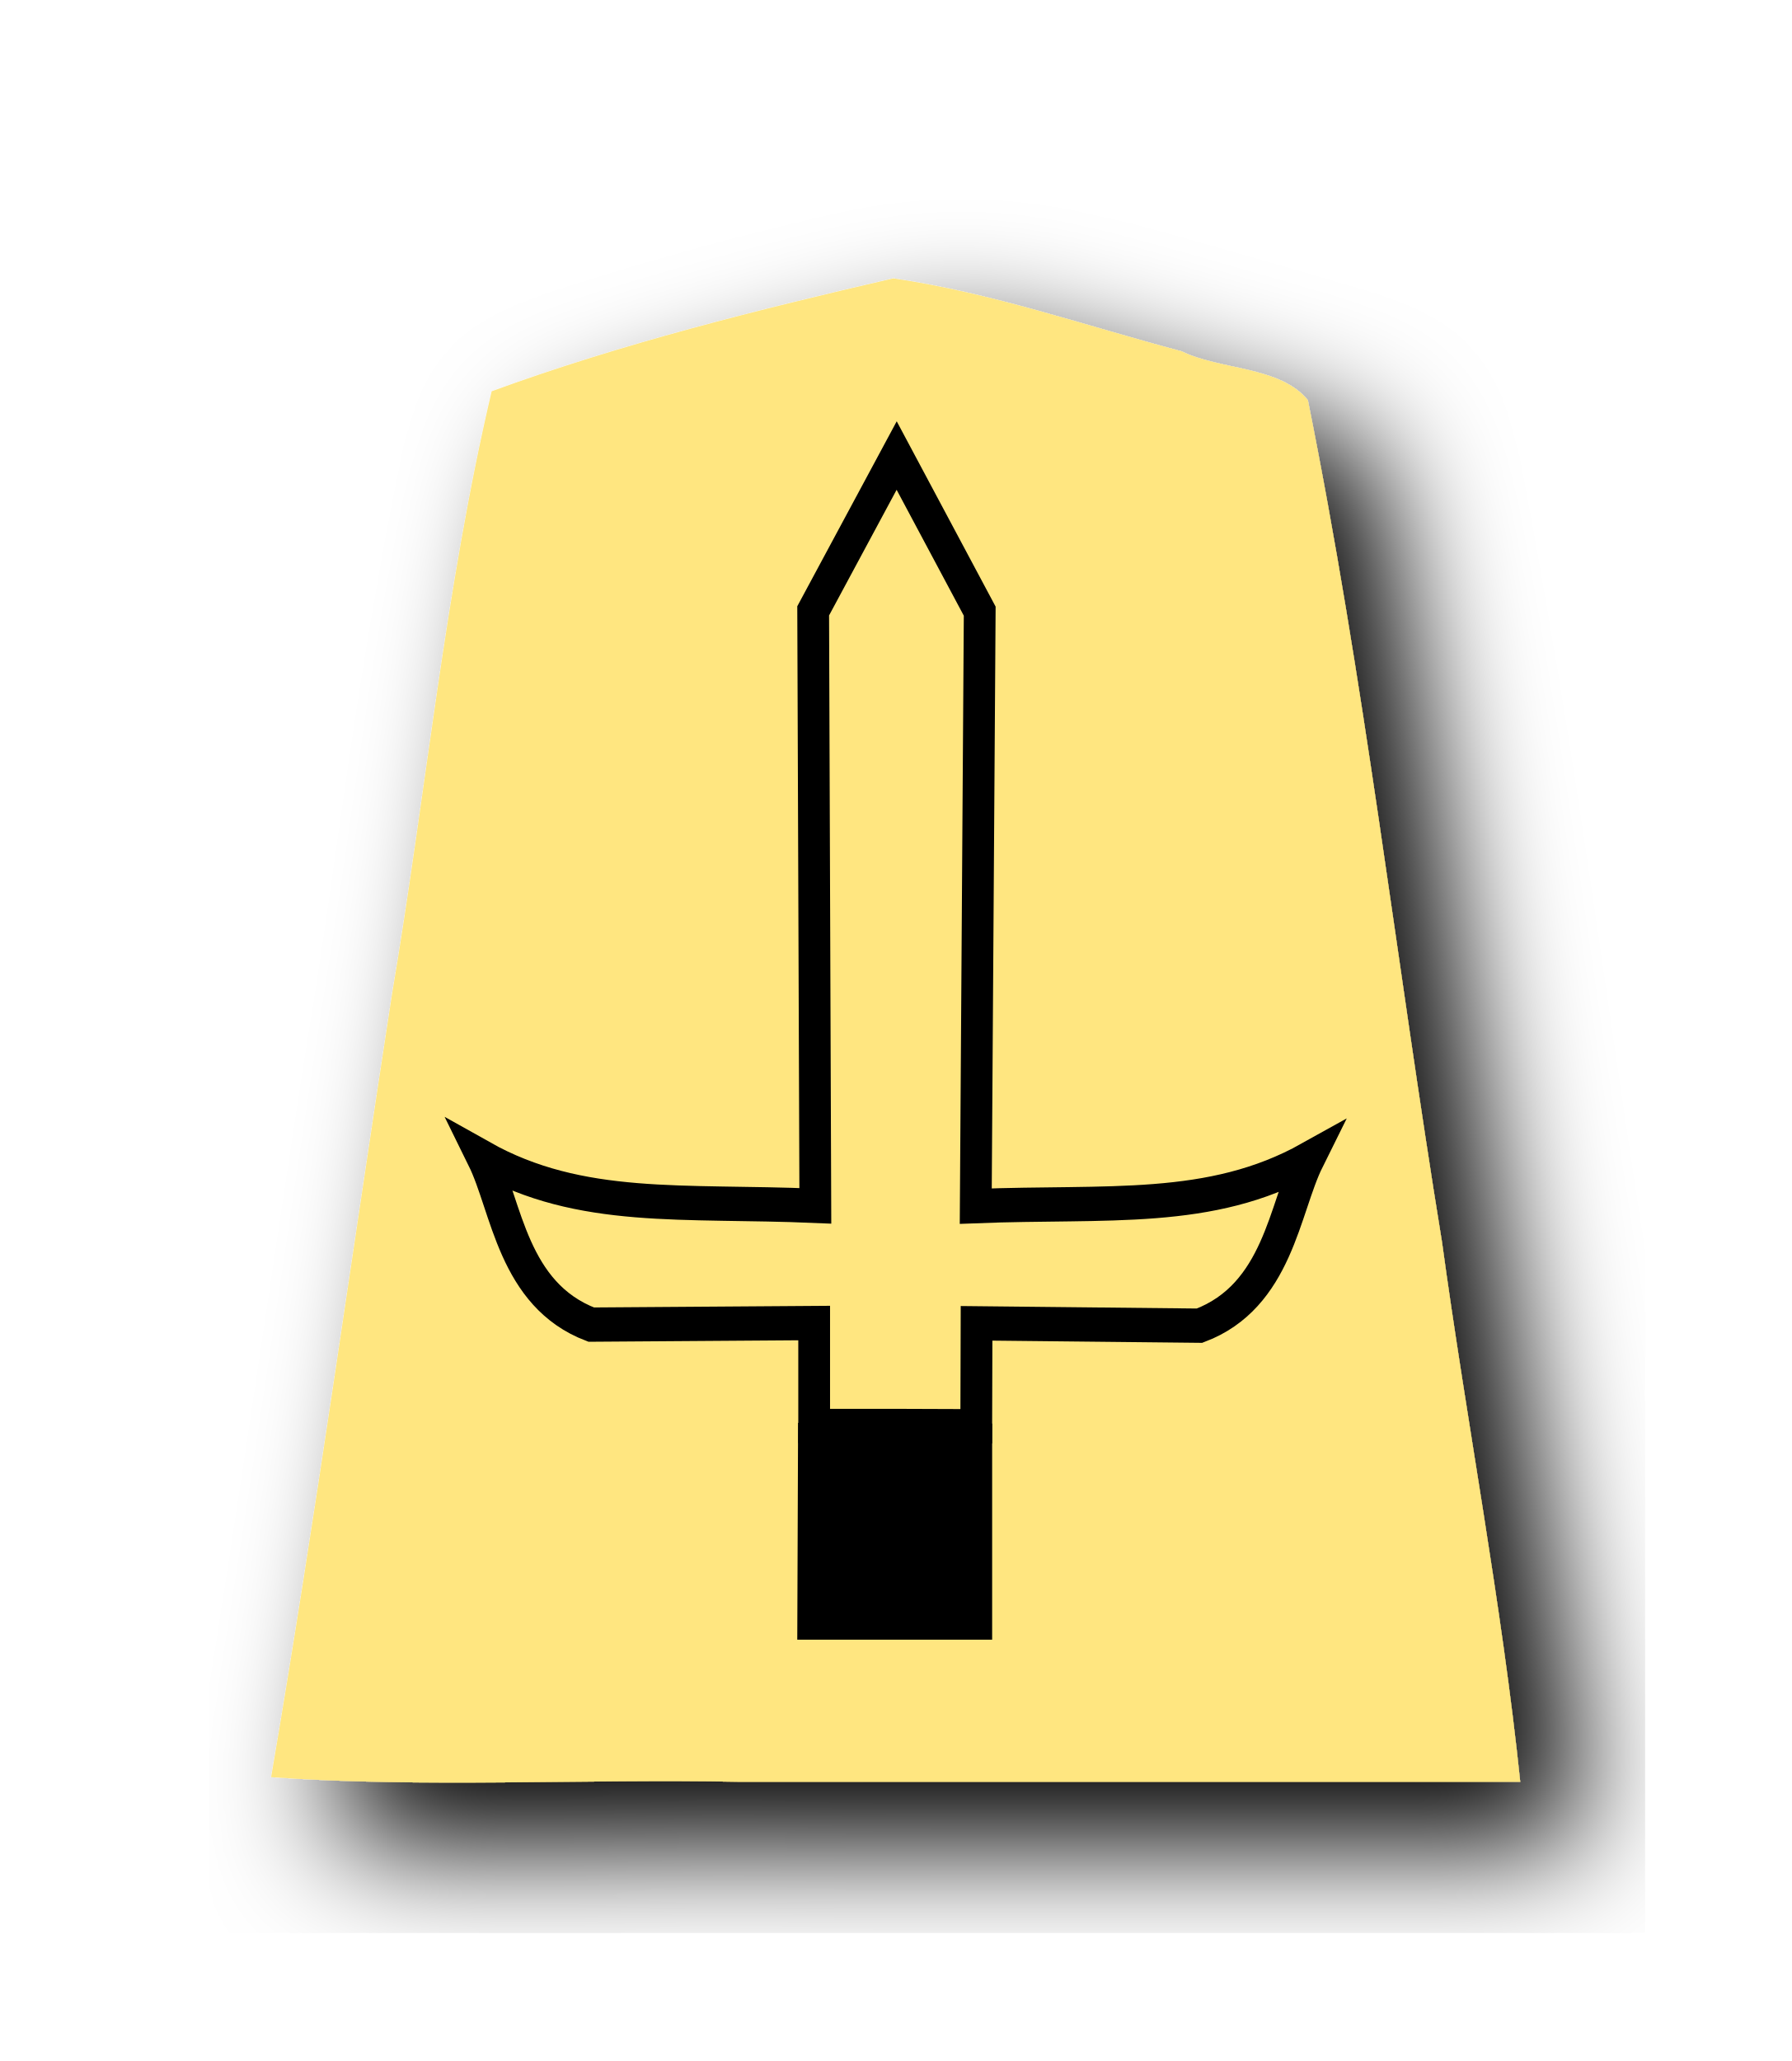
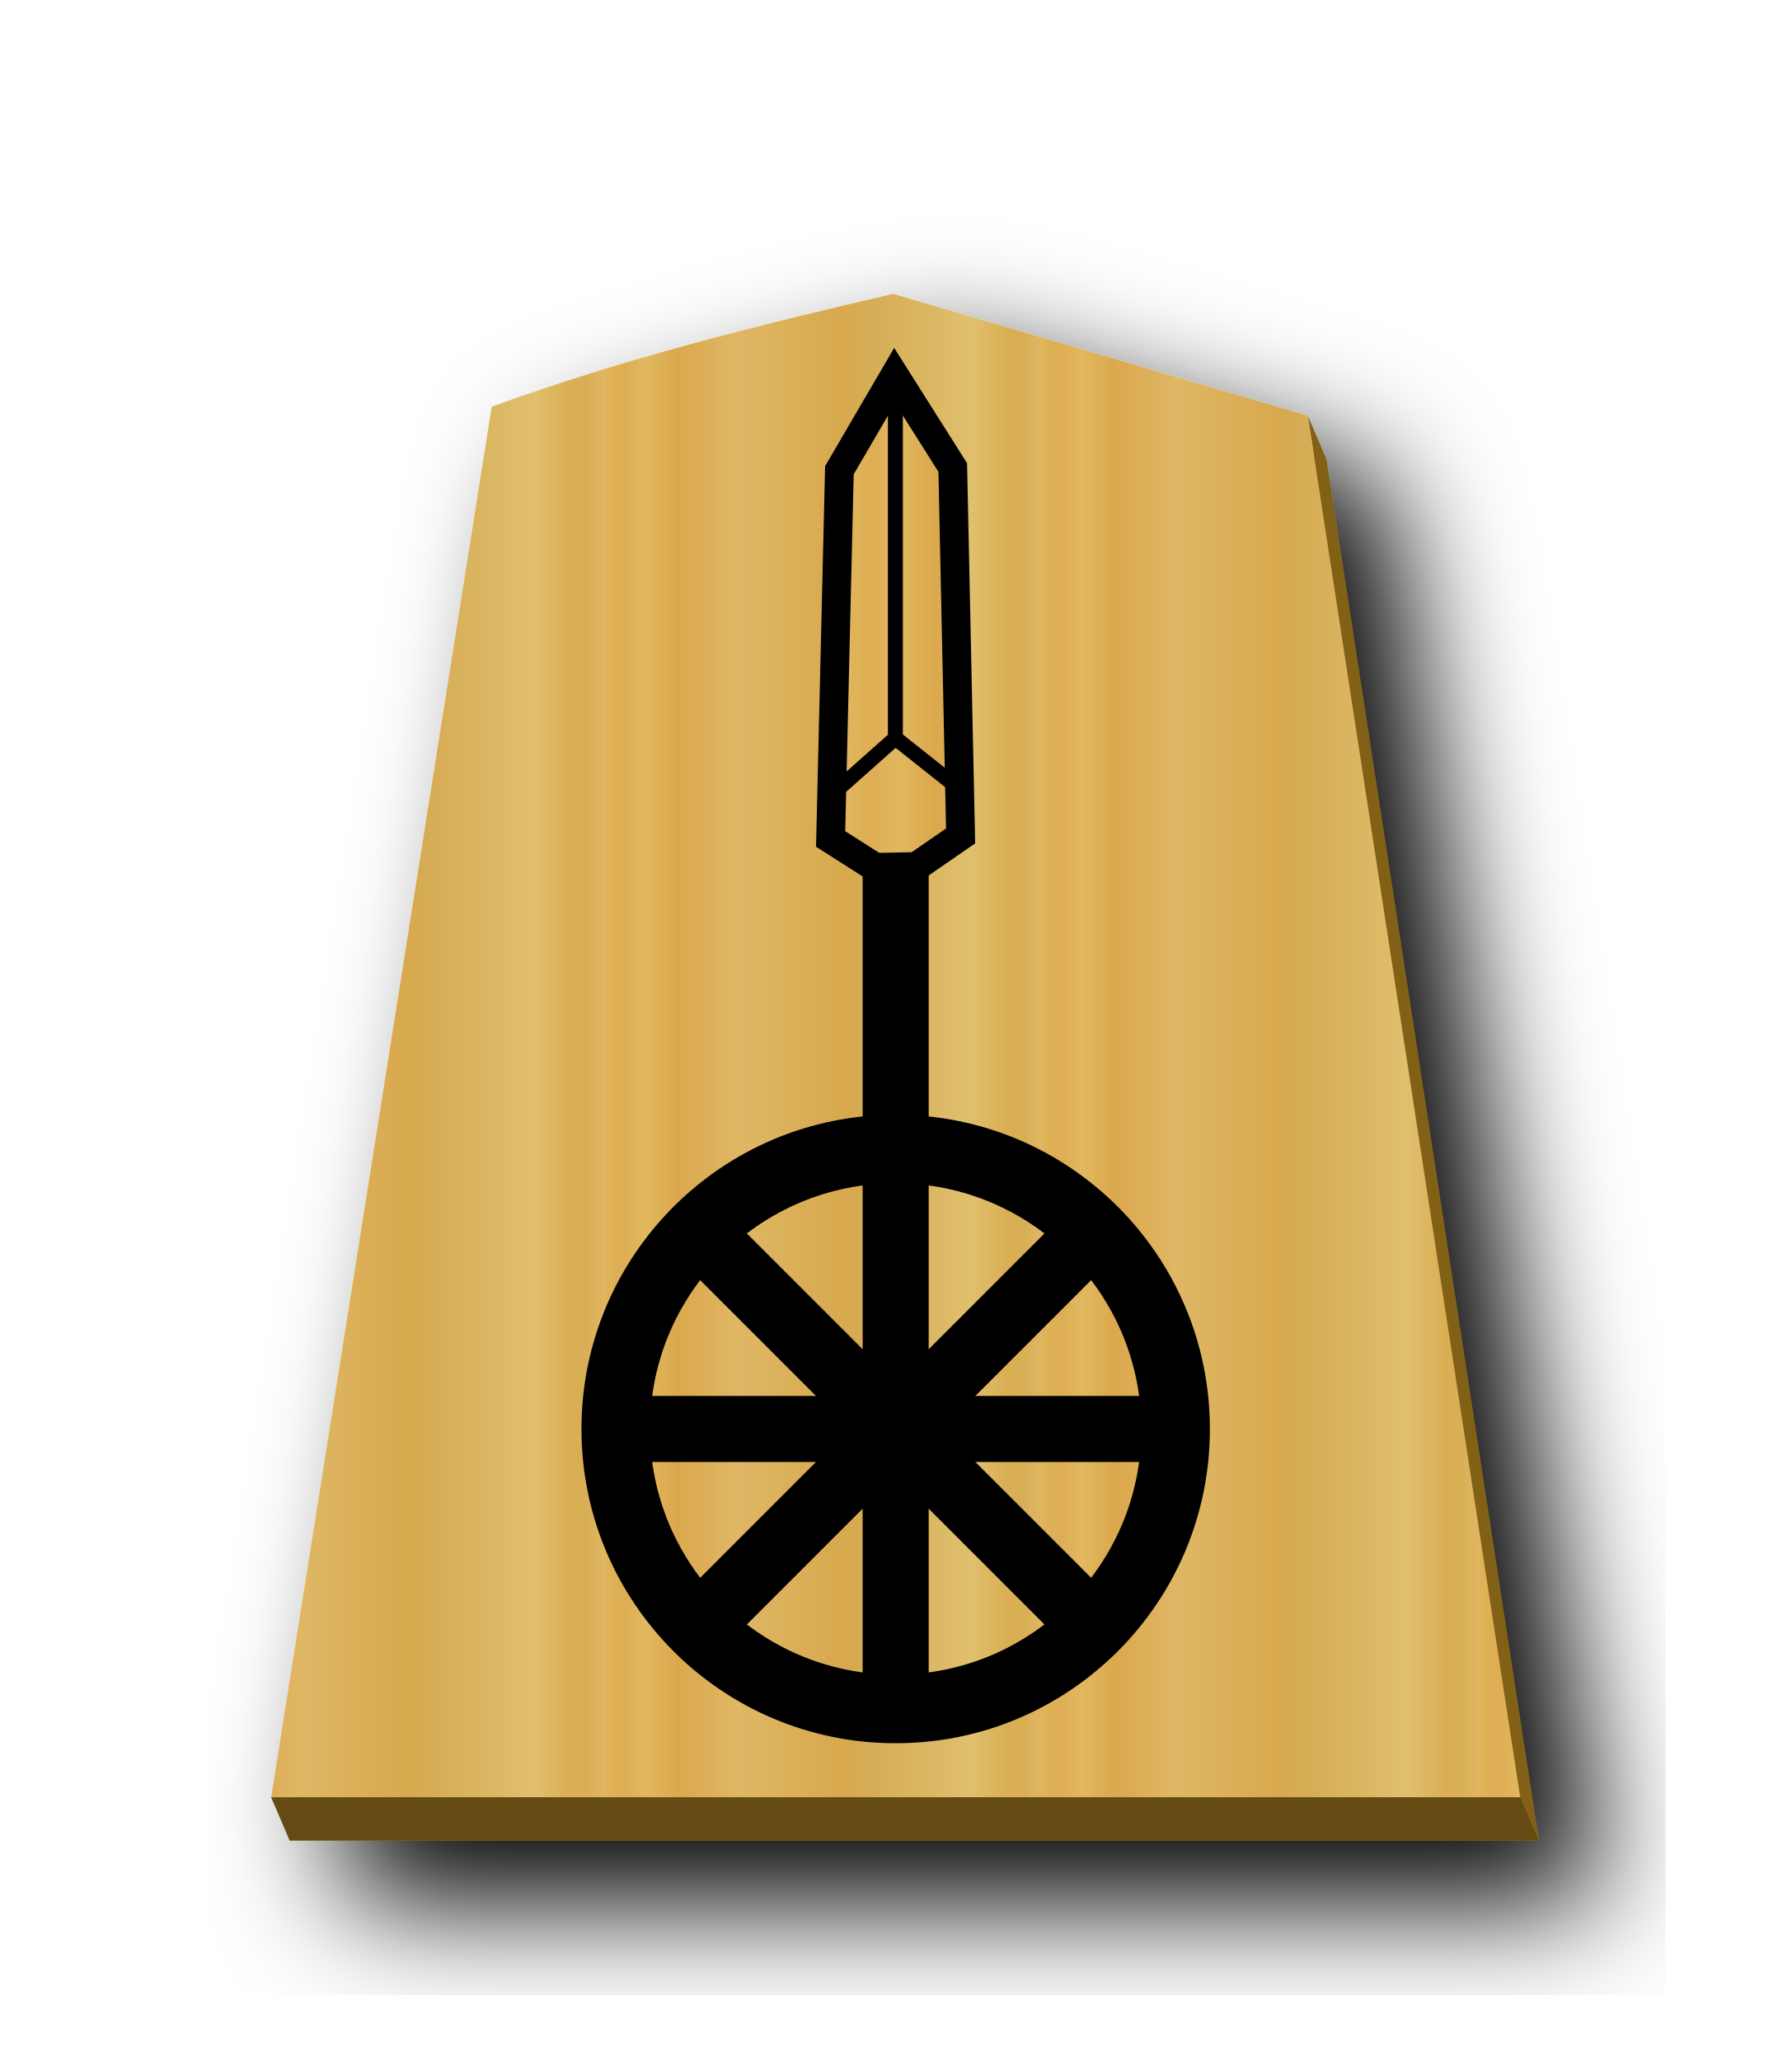
- <svg xmlns="http://www.w3.org/2000/svg" width="52.157" height="60" version="1.1" id="svg1717">
+ <svg xmlns="http://www.w3.org/2000/svg" xmlns:xlink="http://www.w3.org/1999/xlink" width="52.157" height="60" version="1.1" id="svg1717">
  <defs id="defs1721">
    <filter style="color-interpolation-filters:sRGB" id="filter1552">
      <feFlood flood-opacity="0.498" flood-color="rgb(0,0,0)" result="flood" id="feFlood1542" />
      <feComposite in="flood" in2="SourceGraphic" operator="in" result="composite1" id="feComposite1544" />
      <feGaussianBlur in="composite1" stdDeviation="2.5" result="blur" id="feGaussianBlur1546" />
      <feOffset dx="4.57967e-15" dy="4.41314e-15" result="offset" id="feOffset1548" />
      <feComposite in="SourceGraphic" in2="offset" operator="over" result="composite2" id="feComposite1550" />
    </filter>
    <filter style="color-interpolation-filters:sRGB" id="filter1540">
      <feFlood flood-opacity="0.498" flood-color="rgb(0,0,0)" result="flood" id="feFlood1530" />
      <feComposite in="flood" in2="SourceGraphic" operator="in" result="composite1" id="feComposite1532" />
      <feGaussianBlur in="composite1" stdDeviation="2.5" result="blur" id="feGaussianBlur1534" />
      <feOffset dx="4.57967e-15" dy="4.41314e-15" result="offset" id="feOffset1536" />
      <feComposite in="SourceGraphic" in2="offset" operator="over" result="composite2" id="feComposite1538" />
    </filter>
    <filter id="drop-shadow-9">
      <feGaussianBlur in="SourceAlpha" result="blur" stdDeviation="2" id="feGaussianBlur5056" />
      <feOffset result="offsetBlur" dx="2" dy="2" id="feOffset5058" />
      <feBlend in="SourceGraphic" in2="offsetBlur" mode="normal" id="feBlend5060" />
    </filter>
    <filter id="drop-shadow-2">
      <feGaussianBlur in="SourceAlpha" result="blur" stdDeviation="2" id="feGaussianBlur6807" />
      <feOffset result="offsetBlur" dx="2" dy="2" id="feOffset6809" />
      <feBlend in="SourceGraphic" in2="offsetBlur" mode="normal" id="feBlend6811" />
    </filter>
    <filter id="drop-shadow-2-8">
      <feGaussianBlur in="SourceAlpha" result="blur" stdDeviation="2" id="feGaussianBlur6807-2" />
      <feOffset result="offsetBlur" dx="2" dy="2" id="feOffset6809-8" />
      <feBlend in="SourceGraphic" in2="offsetBlur" mode="normal" id="feBlend6811-0" />
    </filter>
    <filter id="drop-shadow-6">
      <feGaussianBlur in="SourceAlpha" result="blur" stdDeviation="2" id="feGaussianBlur5056-9" />
      <feOffset result="offsetBlur" dx="2" dy="2" id="feOffset5058-0" />
      <feBlend in="SourceGraphic" in2="offsetBlur" mode="normal" id="feBlend5060-9" />
    </filter>
    <filter id="drop-shadow-27">
      <feGaussianBlur in="SourceAlpha" result="blur" stdDeviation="2" id="feGaussianBlur5056-5" />
      <feOffset result="offsetBlur" dx="2" dy="2" id="feOffset5058-6" />
      <feBlend in="SourceGraphic" in2="offsetBlur" mode="normal" id="feBlend5060-96" />
    </filter>
    <filter id="drop-shadow-2-88">
      <feGaussianBlur in="SourceAlpha" result="blur" stdDeviation="2" id="feGaussianBlur6807-1" />
      <feOffset result="offsetBlur" dx="2" dy="2" id="feOffset6809-5" />
      <feBlend in="SourceGraphic" in2="offsetBlur" mode="normal" id="feBlend6811-7" />
    </filter>
    <filter id="drop-shadow-2-6">
      <feGaussianBlur in="SourceAlpha" result="blur" stdDeviation="2" id="feGaussianBlur6807-4" />
      <feOffset result="offsetBlur" dx="2" dy="2" id="feOffset6809-6" />
      <feBlend in="SourceGraphic" in2="offsetBlur" mode="normal" id="feBlend6811-8" />
    </filter>
    <filter id="drop-shadow-62">
      <feGaussianBlur in="SourceAlpha" result="blur" stdDeviation="2" id="feGaussianBlur5056-7" />
      <feOffset result="offsetBlur" dx="2" dy="2" id="feOffset5058-9" />
      <feBlend in="SourceGraphic" in2="offsetBlur" mode="normal" id="feBlend5060-1" />
    </filter>
    <filter id="drop-shadow-1">
      <feGaussianBlur in="SourceAlpha" result="blur" stdDeviation="2" id="feGaussianBlur5056-0" />
      <feOffset result="offsetBlur" dx="2" dy="2" id="feOffset5058-7" />
      <feBlend in="SourceGraphic" in2="offsetBlur" mode="normal" id="feBlend5060-4" />
    </filter>
    <filter id="drop-shadow-2-67">
      <feGaussianBlur in="SourceAlpha" result="blur" stdDeviation="2" id="feGaussianBlur6807-7" />
      <feOffset result="offsetBlur" dx="2" dy="2" id="feOffset6809-4" />
      <feBlend in="SourceGraphic" in2="offsetBlur" mode="normal" id="feBlend6811-74" />
    </filter>
    <filter id="drop-shadow-2-86">
      <feGaussianBlur in="SourceAlpha" result="blur" stdDeviation="2" id="feGaussianBlur6807-6" />
      <feOffset result="offsetBlur" dx="2" dy="2" id="feOffset6809-9" />
      <feBlend in="SourceGraphic" in2="offsetBlur" mode="normal" id="feBlend6811-1" />
    </filter>
    <filter id="drop-shadow-22">
      <feGaussianBlur in="SourceAlpha" result="blur" stdDeviation="2" id="feGaussianBlur5056-0-5" />
      <feOffset result="offsetBlur" dx="2" dy="2" id="feOffset5058-0-0" />
      <feBlend in="SourceGraphic" in2="offsetBlur" mode="normal" id="feBlend5060-0" />
    </filter>
    <filter id="drop-shadow-2-8-6">
      <feGaussianBlur in="SourceAlpha" result="blur" stdDeviation="2" id="feGaussianBlur6807-40" />
      <feOffset result="offsetBlur" dx="2" dy="2" id="feOffset6809-4-3" />
      <feBlend in="SourceGraphic" in2="offsetBlur" mode="normal" id="feBlend6811-3" />
    </filter>
    <filter id="drop-shadow-5">
      <feGaussianBlur in="SourceAlpha" result="blur" stdDeviation="2" id="feGaussianBlur5056-6" />
      <feOffset result="offsetBlur" dx="2" dy="2" id="feOffset5058-2" />
      <feBlend in="SourceGraphic" in2="offsetBlur" mode="normal" id="feBlend5060-8" />
    </filter>
    <filter id="drop-shadow-5-9">
      <feGaussianBlur in="SourceAlpha" result="blur" stdDeviation="2" id="feGaussianBlur5056-6-0" />
      <feOffset result="offsetBlur" dx="2" dy="2" id="feOffset5058-2-0" />
      <feBlend in="SourceGraphic" in2="offsetBlur" mode="normal" id="feBlend5060-8-3" />
    </filter>
    <filter id="drop-shadow-2-84">
      <feGaussianBlur in="SourceAlpha" result="blur" stdDeviation="2" id="feGaussianBlur6807-9" />
      <feOffset result="offsetBlur" dx="2" dy="2" id="feOffset6809-5-9" />
      <feBlend in="SourceGraphic" in2="offsetBlur" mode="normal" id="feBlend6811-1-9" />
    </filter>
    <filter id="drop-shadow-2-84-4">
      <feGaussianBlur in="SourceAlpha" result="blur" stdDeviation="2" id="feGaussianBlur6807-9-5" />
      <feOffset result="offsetBlur" dx="2" dy="2" id="feOffset6809-5-7" />
      <feBlend in="SourceGraphic" in2="offsetBlur" mode="normal" id="feBlend6811-1-1" />
    </filter>
    <filter id="drop-shadow-5-1">
      <feGaussianBlur in="SourceAlpha" result="blur" stdDeviation="2" id="feGaussianBlur5056-6-9" />
      <feOffset result="offsetBlur" dx="2" dy="2" id="feOffset5058-2-6" />
      <feBlend in="SourceGraphic" in2="offsetBlur" mode="normal" id="feBlend5060-8-9" />
    </filter>
+     <linearGradient id="linearGradient12530">
+       <stop style="stop-color:#dfb459;stop-opacity:1" offset="0" id="stop12526" />
+       <stop id="stop16843" offset="0.042" style="stop-color:#dead54;stop-opacity:1" />
+       <stop id="stop12556" offset="0.093" style="stop-color:#e1b85f;stop-opacity:1" />
+       <stop id="stop12532" offset="0.165" style="stop-color:#dba84d;stop-opacity:1" />
+       <stop style="stop-color:#dfb765;stop-opacity:1" offset="0.305" id="stop12564" />
+       <stop style="stop-color:#d8a94e;stop-opacity:1" offset="0.539" id="stop12558" />
+       <stop id="stop12562" offset="0.586" style="stop-color:#d5ab53;stop-opacity:1" />
+       <stop style="stop-color:#e0bf6e;stop-opacity:1" offset="0.84" id="stop12534" />
+       <stop id="stop16845" offset="0.924" style="stop-color:#daae52;stop-opacity:1" />
+       <stop id="stop12560" offset="0.962" style="stop-color:#d9af57;stop-opacity:1" />
+       <stop style="stop-color:#e1b663;stop-opacity:1" offset="1" id="stop12528" />
+     </linearGradient>
+     <filter id="drop-shadow-22-6">
+       <feGaussianBlur in="SourceAlpha" result="blur" stdDeviation="2" id="feGaussianBlur5056-0-5-2" />
+       <feOffset result="offsetBlur" dx="2" dy="2" id="feOffset5058-0-0-8" />
+       <feBlend in="SourceGraphic" in2="offsetBlur" mode="normal" id="feBlend5060-0-9" />
+     </filter>
+     <linearGradient xlink:href="#linearGradient12530" id="linearGradient65888" x1="287.356" y1="53.513" x2="301.335" y2="53.513" gradientUnits="userSpaceOnUse" spreadMethod="repeat" />
+     <filter id="drop-shadow-5-1-2">
+       <feGaussianBlur in="SourceAlpha" result="blur" stdDeviation="2" id="feGaussianBlur5056-6-9-6" />
+       <feOffset result="offsetBlur" dx="2" dy="2" id="feOffset5058-2-6-3" />
+       <feBlend in="SourceGraphic" in2="offsetBlur" mode="normal" id="feBlend5060-8-9-2" />
+     </filter>
+     <filter id="drop-shadow-5-1-2-4">
+       <feGaussianBlur in="SourceAlpha" result="blur" stdDeviation="2" id="feGaussianBlur5056-6-9-8" />
+       <feOffset result="offsetBlur" dx="2" dy="2" id="feOffset5058-2-6-5" />
+       <feBlend in="SourceGraphic" in2="offsetBlur" mode="normal" id="feBlend5060-8-9-1" />
+     </filter>
+     <linearGradient xlink:href="#linearGradient12530" id="linearGradient68138" x1="214.813" y1="1248.905" x2="366.351" y2="1248.905" gradientUnits="userSpaceOnUse" spreadMethod="repeat" />
  </defs>
  <filter id="drop-shadow">
    <feGaussianBlur in="SourceAlpha" result="blur" stdDeviation="2" id="feGaussianBlur1692" />
    <feOffset result="offsetBlur" dx="2" dy="2" id="feOffset1694" />
    <feBlend in="SourceGraphic" in2="offsetBlur" mode="normal" id="feBlend1696" />
  </filter>
-   <g transform="translate(-278.4241,-23.52424)" style="display:inline;fill:#ffe680" id="g8374">
-     <g style="display:inline;fill:#ffe680;filter:url(#drop-shadow-5-1)" id="g5079-1-9" transform="matrix(0.9107117,0,0,0.9107117,314.413,25.94909)">
-       <path style="fill:#ffe680" id="path5063-7-5" d="m -10.96,6.237 c -4.319,1 -8.69,2.088 -12.838,3.608 -1.492,6.331 -2.103,12.88 -3.191,19.305 -1.285,8.332 -2.439,16.689 -3.86,24.997 4.847,0.346 10,0.05 14.963,0.148 H 9.085 c -0.585,-5.657 -1.718,-11.523 -2.502,-17.26 -1.462,-8.96 -2.486,-18.012 -4.288,-26.903 -0.885,-1.093 -2.799,-0.957 -4.037,-1.564 -3.053,-0.81 -6.099,-1.875 -9.218,-2.332 z" />
+   <g transform="translate(-278.4241,-23.07481)" style="display:inline;fill-opacity:1;fill:url(#linearGradient65888)" id="g8374">
+     <g style="display:inline;filter:url(#drop-shadow-5-1);fill-opacity:1.0;fill:url(#linearGradient65888)" id="g5079-1-9" transform="matrix(0.9107117,0,0,0.9107117,314.413,25.94909)">
+       <path style="fill:#826015;fill-opacity:1;stroke-width:0.911" d="M 26.547 9.812 C 22.614 10.723 18.633 11.715 14.855 13.1 L 8.434 53.58 L 44.803 53.58 L 38.619 13.361 L 38.078 12.102 L 38.258 13.254 C 34.355 12.108 30.448 10.956 26.547 9.812 z " transform="matrix(1.098042,0,0,1.098042,-39.51729,-3.156085)" id="path65890" />
+       <path style="fill:url(#linearGradient65888);fill-opacity:1;" id="path5063-7-5" d="m -10.96,6.237 c -4.319,1 -8.69,2.088 -12.838,3.608 l -7.051,44.45 39.934,-1.84e-4 -6.79,-44.163 C -2.123,8.835 -6.544,7.532 -10.96,6.237 Z" />
    </g>
  </g>
-   <g style="display:inline;fill:none" id="g13497" transform="matrix(0.7388505,0,0,0.7388505,-313.1524,-28.70262)">
-     <path transform="matrix(0.268966,0,0,0.2901787,285.6656,32.39272)" id="path10987" d="m 645.089,84.101 -12.234,21.09 0.316,80.787 c -19.284,-0.766 -34.386,0.916 -48.747,-6.563 3.564,6.708 4.409,18.63 15.91,22.692 l 32.667,-0.213 v 13.975 h 11.874 l 11.874,0.039 0.045,-13.975 32.667,0.319 c 11.514,-4.025 12.398,-15.944 15.984,-22.641 -14.386,7.432 -29.482,5.701 -48.768,6.405 l 0.579,-80.785 z" style="fill:none;stroke:#000000;stroke-width:4.653;stroke-linecap:butt;stroke-linejoin:miter;stroke-miterlimit:4;stroke-dasharray:none;stroke-opacity:1" />
-     <path id="path10991" d="m 455.935,95.564 -0.027,7.241 6.377,1e-5 v -7.218 z" style="fill:#000000;stroke:#000000;stroke-width:1.3;stroke-linecap:butt;stroke-linejoin:miter;stroke-miterlimit:4;stroke-dasharray:none;stroke-opacity:1" />
+   <path style="fill:#654b13;stroke:none;stroke-width:1px;stroke-linecap:butt;stroke-linejoin:miter;stroke-opacity:1;fill-opacity:1" d="m 7.894,52.322 0.539,1.258 36.368,-1.67e-4 -0.539,-1.258 z" id="path65918" />
+   <g id="g12498" transform="matrix(1.088573,0,0,1.088573,-2.309846,-1.338659)">
+     <g transform="translate(-0.5084747,-2.894278)" id="g2231">
+       <g id="g4641-21" style="display:inline;opacity:1;stroke:#000000;stroke-width:4.938;stroke-miterlimit:4;stroke-dasharray:none;stroke-opacity:1" transform="matrix(0.08856987,0,0,0.08856987,-7.037571,-90.04792)">
+         <g id="g4612-8" style="stroke:#000000;stroke-width:4.938;stroke-miterlimit:4;stroke-dasharray:none;stroke-opacity:1">
+           <path style="fill:#000000;stroke:#000000;stroke-width:4.938;stroke-linecap:butt;stroke-linejoin:miter;stroke-miterlimit:4;stroke-dasharray:none;stroke-opacity:1" d="m 372.139,1585.471 v -265.45 h 15 v 265.45 z" id="path3087-3" />
+         </g>
+         <g id="g4620-4" style="stroke:#000000;stroke-width:4.938;stroke-miterlimit:4;stroke-dasharray:none;stroke-opacity:1">
+           <g id="g2267">
+             <path id="path3091-4" d="m 373.444,1325.142 -13.451,-8.571 2.652,-111.341 16.687,-28.568 17.542,27.755 2.373,111.247 -13.382,9.223 z" style="display:inline;opacity:1;fill:url(#linearGradient68138);fill-opacity:1;stroke:#000000;stroke-width:8.694;stroke-linecap:butt;stroke-linejoin:miter;stroke-miterlimit:4;stroke-dasharray:none;stroke-opacity:1" />
+             <path id="path4614-5" d="m 379.551,1181.017 v 105.098 l 16.535,13.127" style="fill:none;stroke:#000000;stroke-width:4.516;stroke-linecap:butt;stroke-linejoin:miter;stroke-miterlimit:4;stroke-dasharray:none;stroke-opacity:1" />
+             <path id="path4616-8" d="m 379.551,1286.116 -16.317,14.496" style="fill:none;stroke:#000000;stroke-width:4.516;stroke-linecap:butt;stroke-linejoin:miter;stroke-miterlimit:4;stroke-dasharray:none;stroke-opacity:1" />
+           </g>
+         </g>
+       </g>
+       <g id="g2261">
+         <path id="path3087-3-8" d="m 19.295,41.675 h 14.583 v 1.329 H 19.295 Z" style="display:inline;opacity:1;fill:#000000;stroke:#000000;stroke-width:0.437;stroke-linecap:butt;stroke-linejoin:miter;stroke-miterlimit:4;stroke-dasharray:none;stroke-opacity:1" />
+         <path id="path2168" d="m 26.587,33.936 a 8.403,8.403 0 0 0 -8.404,8.404 8.403,8.403 0 0 0 8.404,8.404 8.403,8.403 0 0 0 8.404,-8.404 8.403,8.403 0 0 0 -8.404,-8.404 z m 0,1.832 a 6.571,6.571 0 0 1 6.57,6.571 6.571,6.571 0 0 1 -6.57,6.57 6.571,6.571 0 0 1 -6.571,-6.57 6.571,6.571 0 0 1 6.571,-6.571 z" style="opacity:1;fill:#000000;fill-opacity:1;stroke:none;stroke-width:0.445;stroke-linecap:square;stroke-linejoin:miter;stroke-miterlimit:4;stroke-dasharray:none;stroke-opacity:1;paint-order:normal" />
+       </g>
+     </g>
+     <path style="display:inline;opacity:1;fill:#000000;stroke:#000000;stroke-width:0.437;stroke-linecap:butt;stroke-linejoin:miter;stroke-miterlimit:4;stroke-dasharray:none;stroke-opacity:1" d="M 20.453,44.131 30.765,33.819 31.704,34.759 21.392,45.071 Z" id="path2190" />
+     <path id="path2192" d="M 21.392,33.819 31.704,44.131 30.765,45.071 20.453,34.759 Z" style="display:inline;opacity:1;fill:#000000;stroke:#000000;stroke-width:0.437;stroke-linecap:butt;stroke-linejoin:miter;stroke-miterlimit:4;stroke-dasharray:none;stroke-opacity:1" />
  </g>
</svg>
